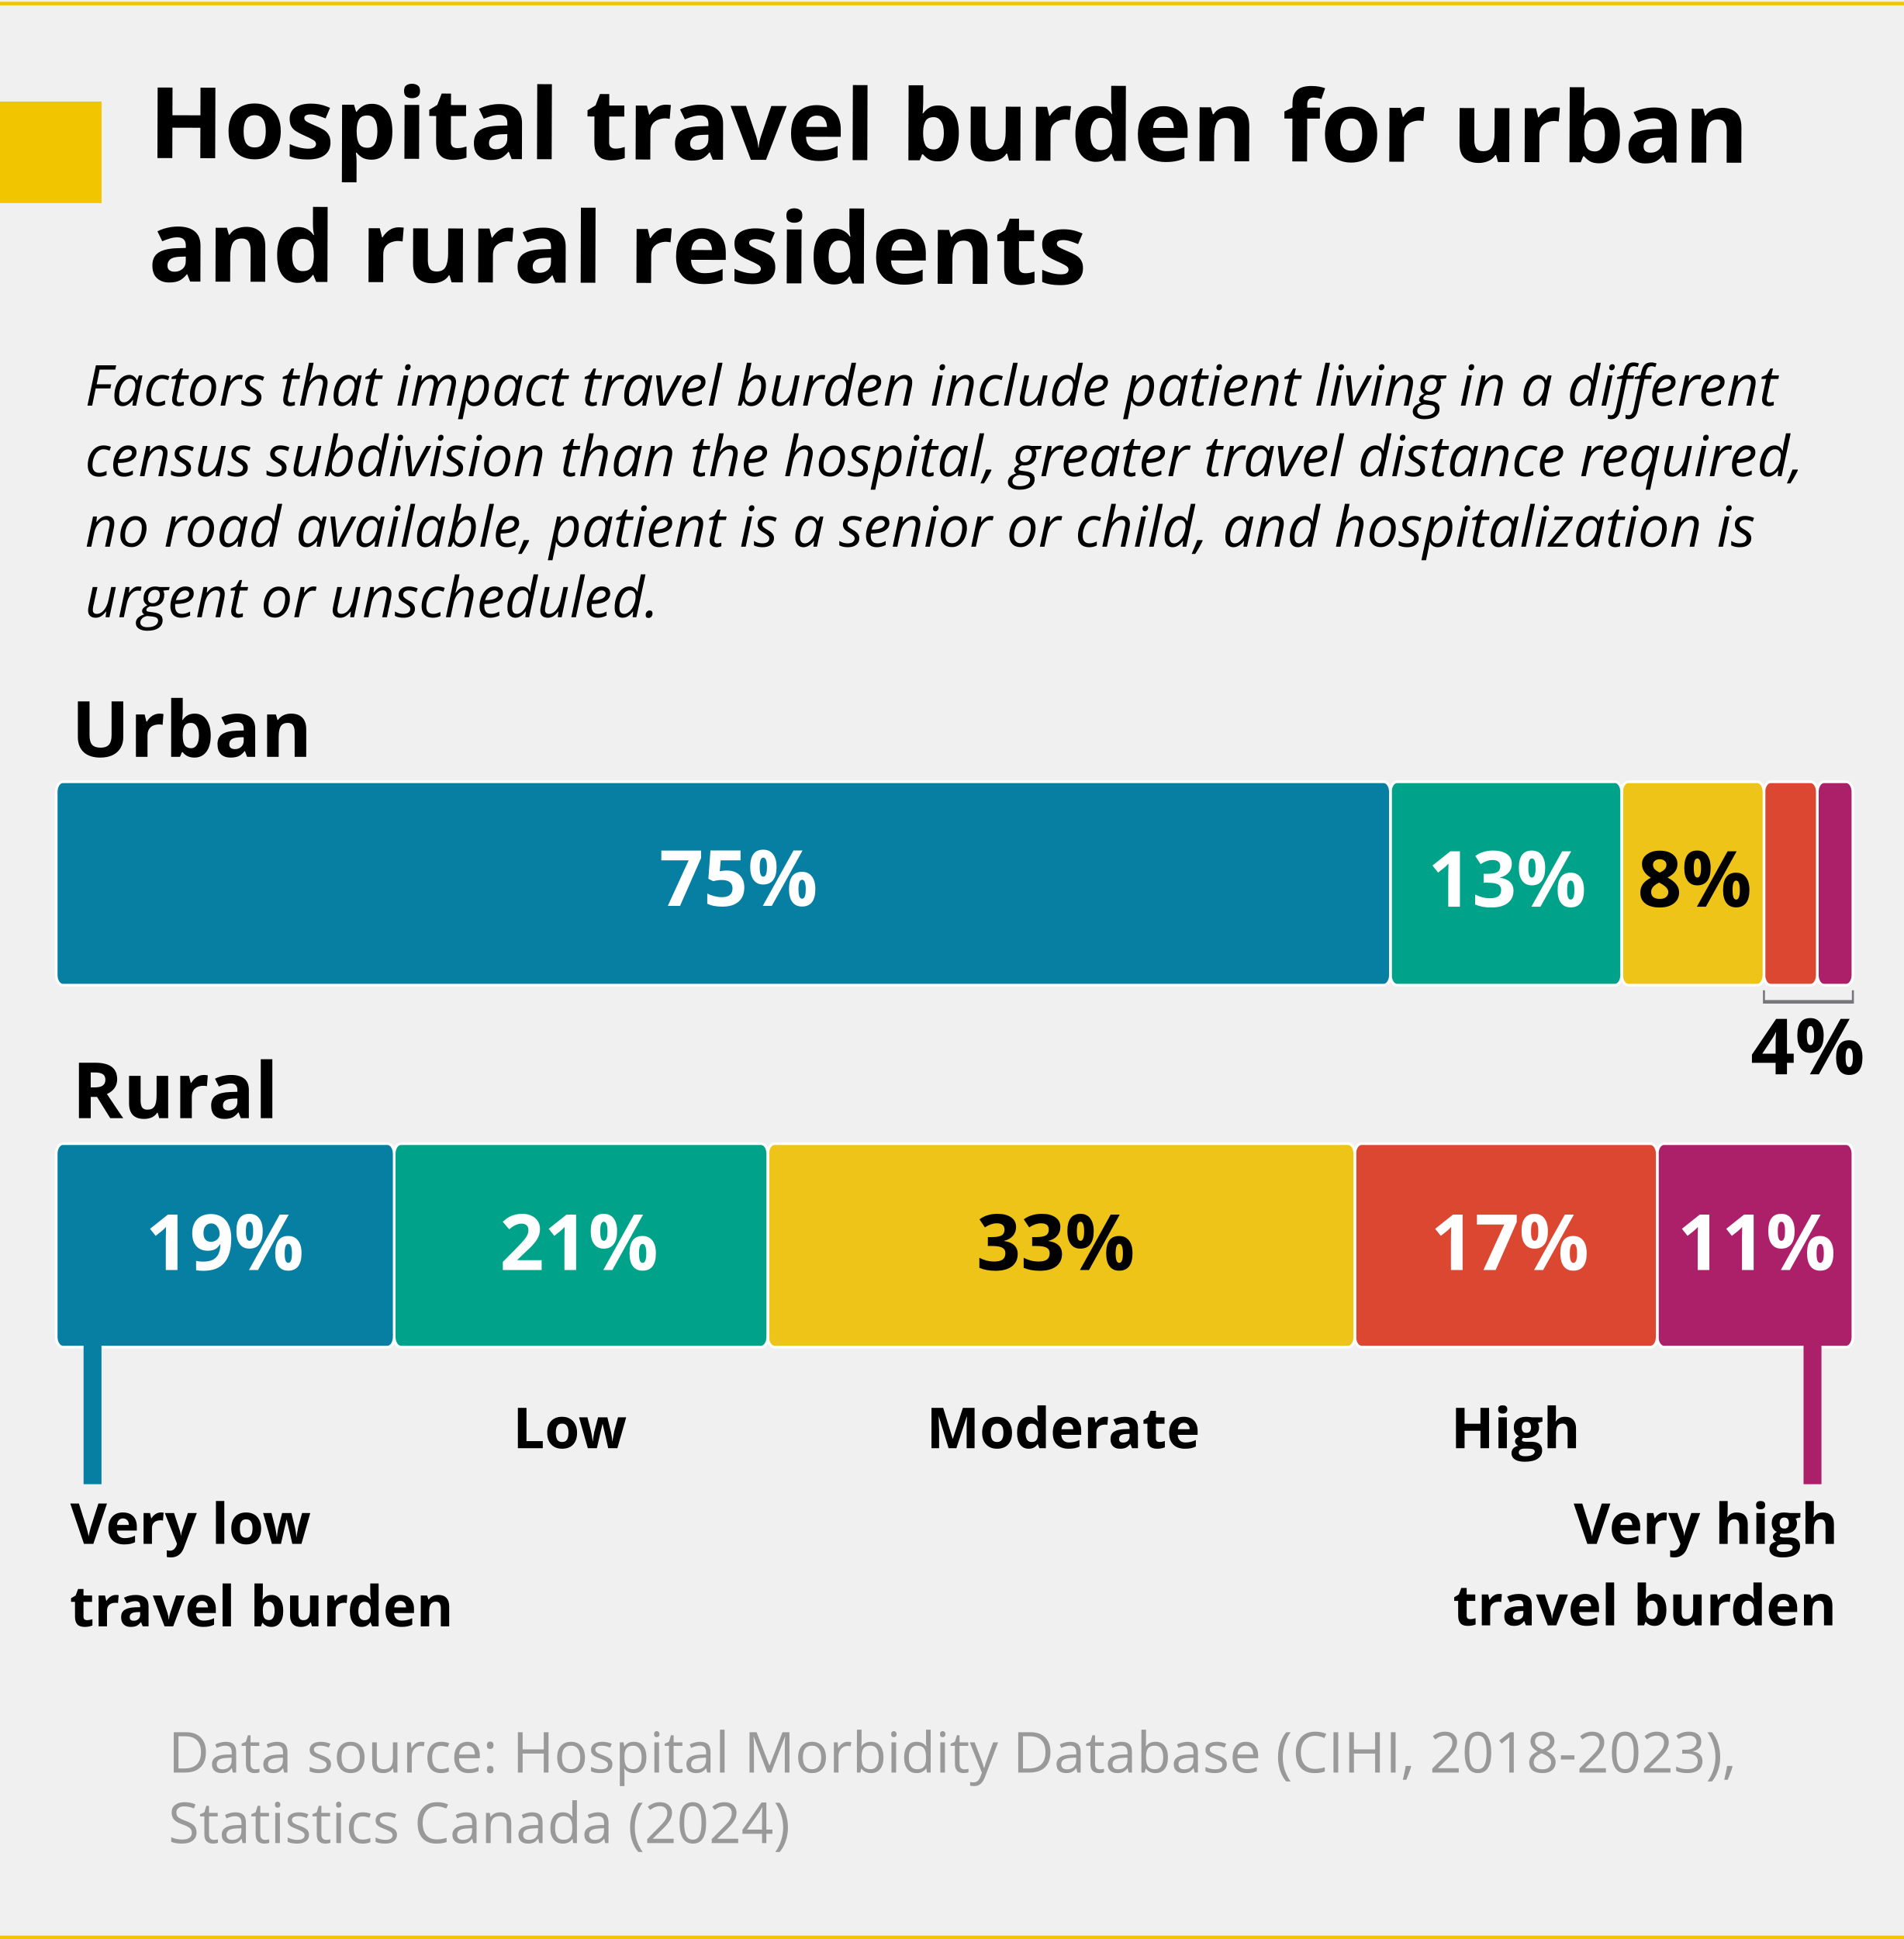
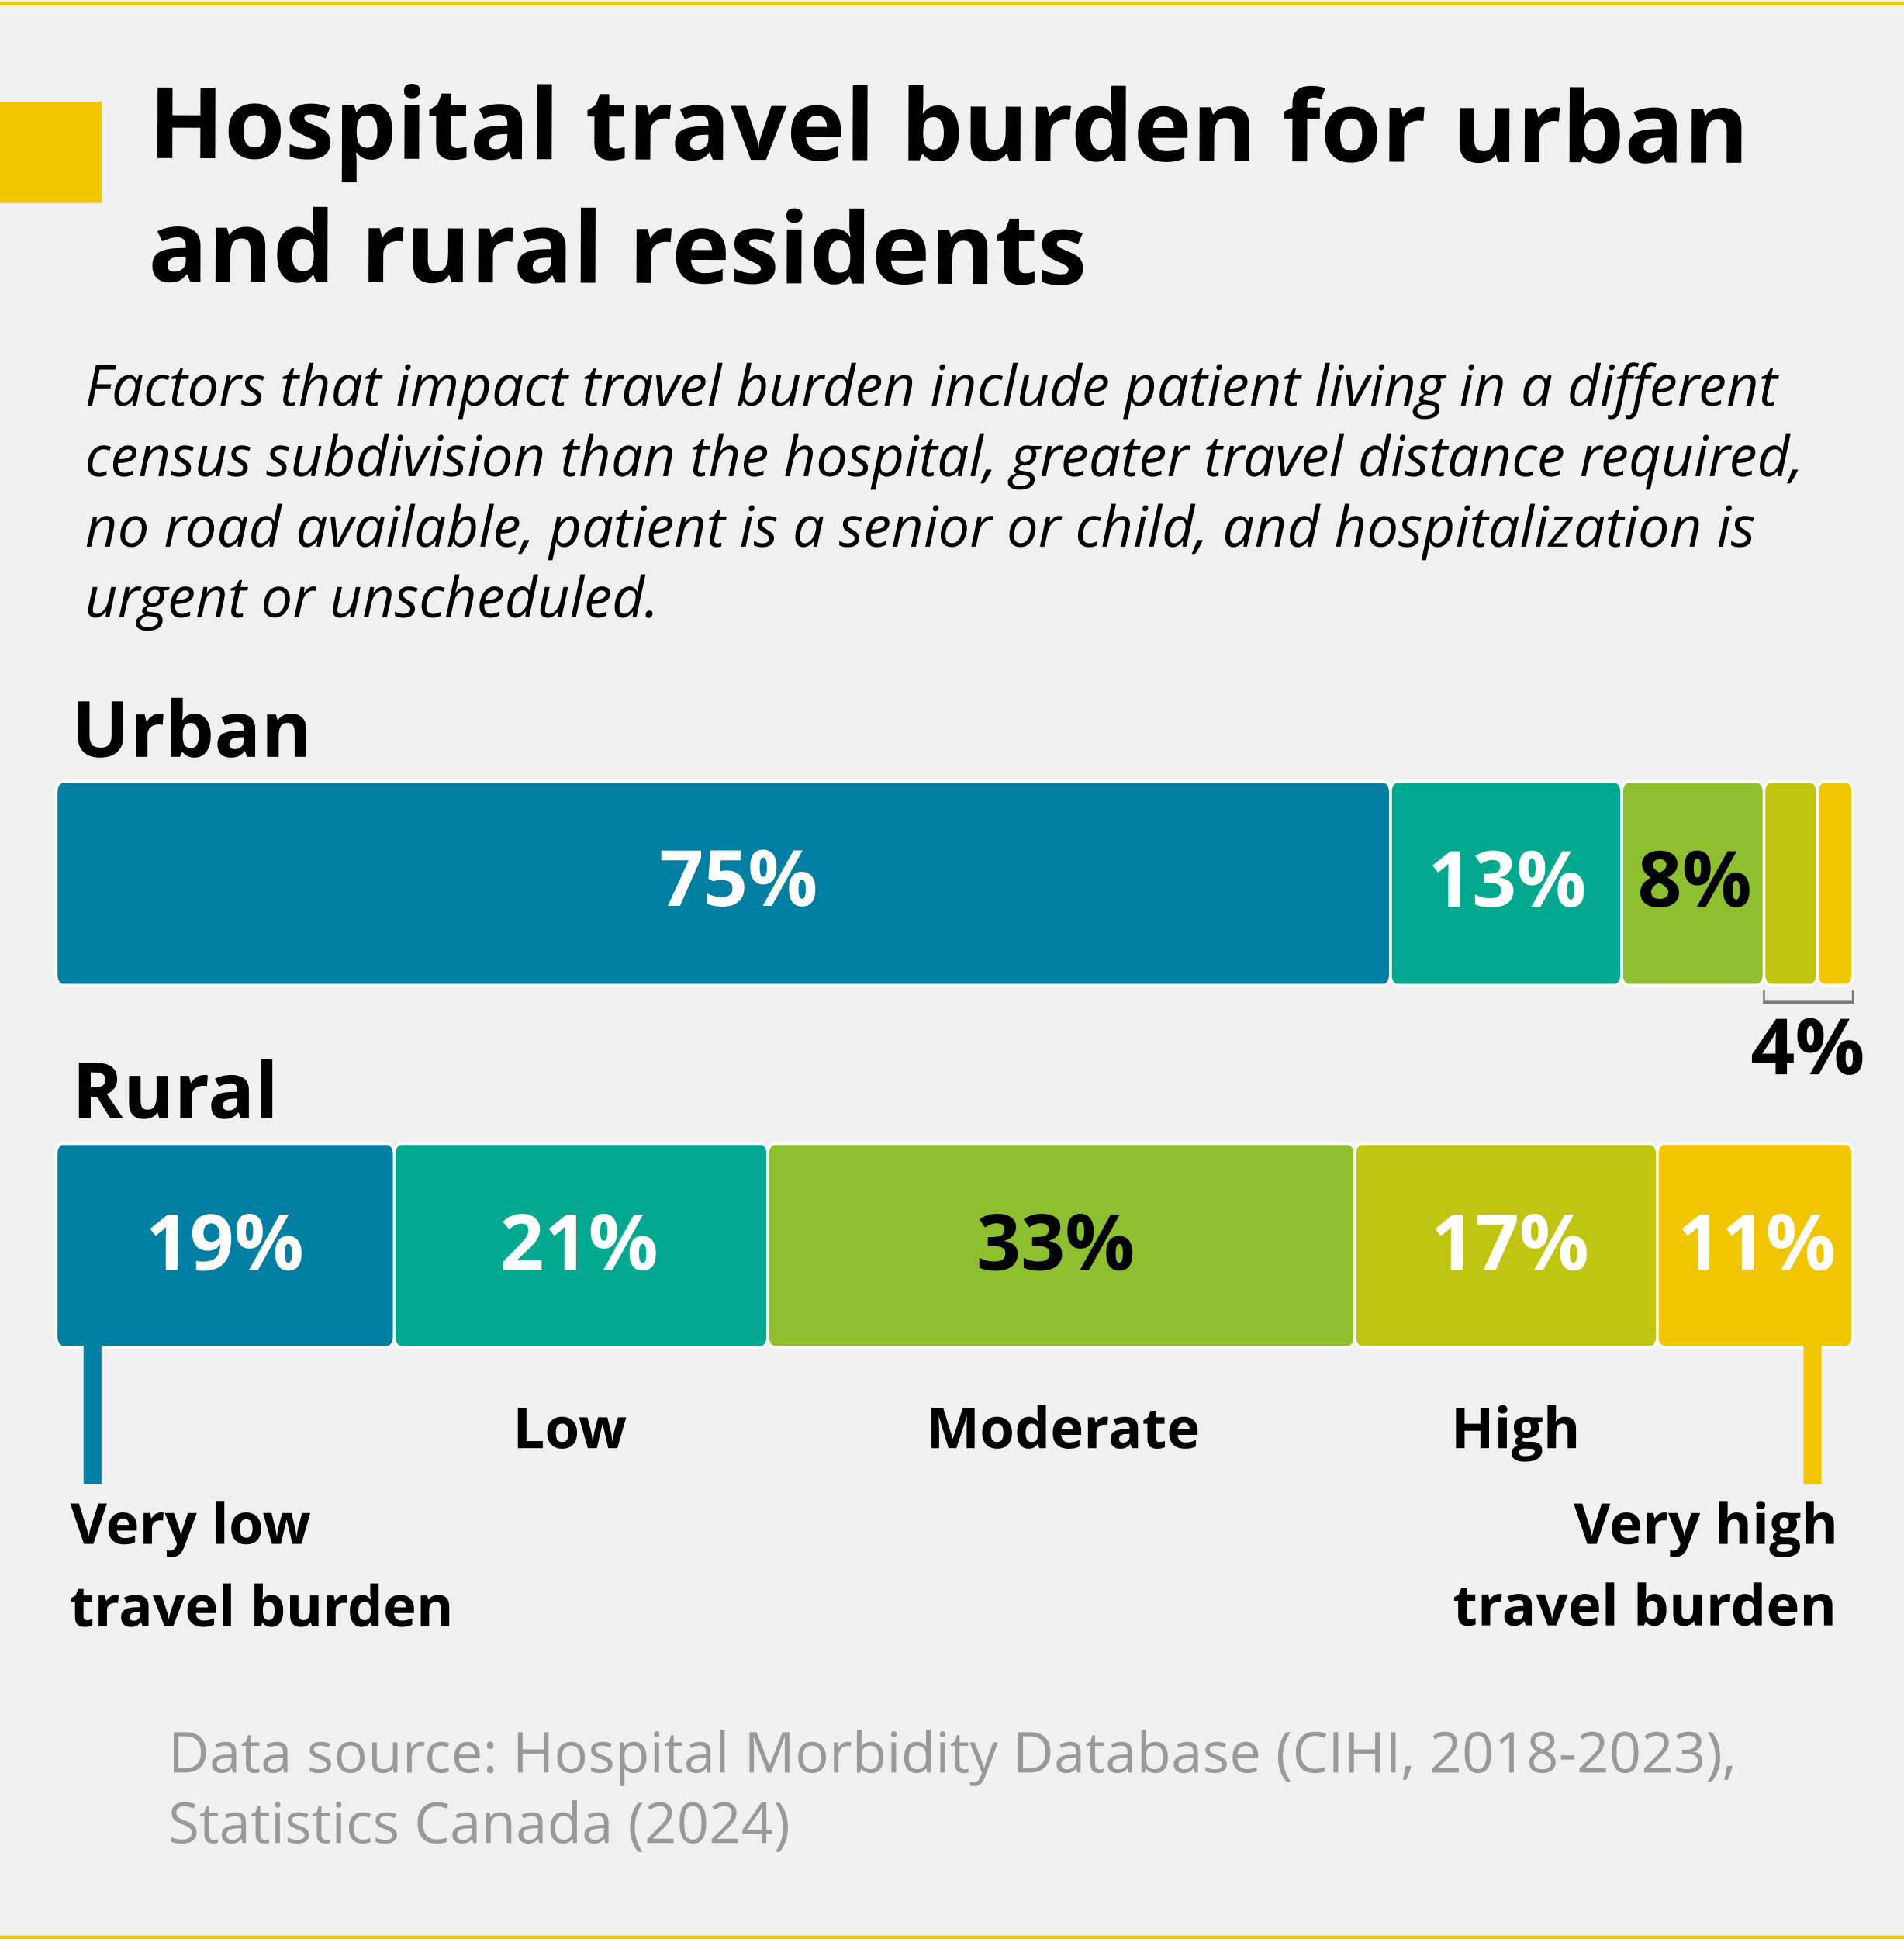
<svg xmlns="http://www.w3.org/2000/svg" id="svg29" width="360" height="366.6" viewBox="0 0 270 274.95" version="1.1">
  <defs id="defs29">
    <rect x="-49.497" y="316.077" width="19.799" height="25.456" id="rect30" />
  </defs>
  <g id="layer1">
-     <path id="path1" d="m 262.755,163.614 v 25.957 c 0,0.796 -0.422,1.442 -0.944,1.442 h -25.861 c -0.521,0 -0.944,-0.646 -0.944,-1.442 v -25.957 c 0,-0.796 0.422,-1.442 0.944,-1.442 h 25.861 c 0.521,0 0.944,0.646 0.944,1.442 z" fill="#ab2069" stroke="#ffffff" stroke-miterlimit="10" stroke-width="0.378" />
-     <path id="path2" d="m 262.755,112.296 v 25.957 c 0,0.796 -0.422,1.442 -0.944,1.442 h -3.158 c -0.521,0 -0.944,-0.646 -0.944,-1.442 v -25.957 c 0,-0.796 0.422,-1.442 0.944,-1.442 h 3.158 c 0.521,0 0.944,0.646 0.944,1.442 z" fill="#ab2069" stroke="#ffffff" stroke-miterlimit="10" stroke-width="0.378" />
-     <path id="path3" d="m 257.709,112.296 v 25.957 c 0,0.796 -0.422,1.442 -0.944,1.442 h -5.681 c -0.521,0 -0.944,-0.646 -0.944,-1.442 v -25.957 c 0,-0.796 0.422,-1.442 0.944,-1.442 h 5.681 c 0.521,0 0.944,0.646 0.944,1.442 z" fill="#dc4732" stroke="#ffffff" stroke-miterlimit="10" stroke-width="0.378" />
-     <path id="path4" d="m 235.006,163.614 v 25.957 c 0,0.796 -0.422,1.442 -0.944,1.442 h -40.997 c -0.521,0 -0.944,-0.646 -0.944,-1.442 v -25.957 c 0,-0.796 0.422,-1.442 0.944,-1.442 h 40.997 c 0.521,0 0.944,0.646 0.944,1.442 z" fill="#dc4732" stroke="#ffffff" stroke-miterlimit="10" stroke-width="0.378" />
-     <path id="path5" d="m 250.142,112.296 v 25.957 c 0,0.796 -0.422,1.442 -0.944,1.442 h -18.293 c -0.521,0 -0.944,-0.646 -0.944,-1.442 v -25.957 c 0,-0.796 0.422,-1.442 0.944,-1.442 h 18.293 c 0.521,0 0.944,0.646 0.944,1.442 z" fill="#efc419" stroke="#ffffff" stroke-miterlimit="10" stroke-width="0.378" />
-     <path id="path6" d="m 192.121,163.614 v 25.957 c 0,0.796 -0.422,1.442 -0.944,1.442 h -81.359 c -0.521,0 -0.944,-0.646 -0.944,-1.442 v -25.957 c 0,-0.796 0.422,-1.442 0.944,-1.442 h 81.359 c 0.521,0 0.944,0.646 0.944,1.442 z" fill="#efc419" stroke="#ffffff" stroke-miterlimit="10" stroke-width="0.378" />
-     <path id="path7" d="m 229.961,112.296 v 25.957 c 0,0.796 -0.422,1.442 -0.944,1.442 h -30.907 c -0.521,0 -0.944,-0.646 -0.944,-1.442 v -25.957 c 0,-0.796 0.422,-1.442 0.944,-1.442 h 30.907 c 0.521,0 0.944,0.646 0.944,1.442 z" fill="#00a28a" stroke="#ffffff" stroke-miterlimit="10" stroke-width="0.378" />
-     <path id="path8" d="m 108.876,163.614 v 25.957 c 0,0.796 -0.422,1.442 -0.944,1.442 H 56.844 c -0.521,0 -0.944,-0.646 -0.944,-1.442 v -25.957 c 0,-0.796 0.422,-1.442 0.944,-1.442 h 51.088 c 0.521,0 0.944,0.646 0.944,1.442 z" fill="#00a28a" stroke="#ffffff" stroke-miterlimit="10" stroke-width="0.378" />
-     <path id="path9" d="m 197.167,112.296 v 25.957 c 0,0.796 -0.422,1.442 -0.944,1.442 H 8.915 c -0.521,0 -0.944,-0.646 -0.944,-1.442 v -25.957 c 0,-0.796 0.422,-1.442 0.944,-1.442 H 196.223 c 0.521,0 0.944,0.646 0.944,1.442 z" fill="#067fa3" stroke="#ffffff" stroke-miterlimit="10" stroke-width="0.378" />
-     <path id="path10" d="m 55.901,163.614 v 25.957 c 0,0.796 -0.422,1.442 -0.944,1.442 H 8.915 c -0.521,0 -0.944,-0.646 -0.944,-1.442 v -25.957 c 0,-0.796 0.422,-1.442 0.944,-1.442 H 54.957 c 0.521,0 0.944,0.646 0.944,1.442 z" fill="#067fa3" stroke="#ffffff" stroke-miterlimit="10" stroke-width="0.378" />
+     <path id="path1" d="m 262.755,163.614 v 25.957 c 0,0.796 -0.422,1.442 -0.944,1.442 h -25.861 c -0.521,0 -0.944,-0.646 -0.944,-1.442 v -25.957 c 0,-0.796 0.422,-1.442 0.944,-1.442 h 25.861 c 0.521,0 0.944,0.646 0.944,1.442 z" fill="#ab2069" stroke="#ffffff" stroke-miterlimit="10" stroke-width="0.378" style="fill:#f1c500;fill-opacity:1" />
+     <path id="path2" d="m 262.755,112.296 v 25.957 c 0,0.796 -0.422,1.442 -0.944,1.442 h -3.158 c -0.521,0 -0.944,-0.646 -0.944,-1.442 v -25.957 c 0,-0.796 0.422,-1.442 0.944,-1.442 h 3.158 c 0.521,0 0.944,0.646 0.944,1.442 z" fill="#ab2069" stroke="#ffffff" stroke-miterlimit="10" stroke-width="0.378" style="fill:#f1c500;fill-opacity:1" />
+     <path id="path3" d="m 257.709,112.296 v 25.957 c 0,0.796 -0.422,1.442 -0.944,1.442 h -5.681 c -0.521,0 -0.944,-0.646 -0.944,-1.442 v -25.957 c 0,-0.796 0.422,-1.442 0.944,-1.442 h 5.681 c 0.521,0 0.944,0.646 0.944,1.442 z" fill="#dc4732" stroke="#ffffff" stroke-miterlimit="10" stroke-width="0.378" style="fill:#bfc411;fill-opacity:1" />
+     <path id="path4" d="m 235.006,163.614 v 25.957 c 0,0.796 -0.422,1.442 -0.944,1.442 h -40.997 c -0.521,0 -0.944,-0.646 -0.944,-1.442 v -25.957 c 0,-0.796 0.422,-1.442 0.944,-1.442 h 40.997 c 0.521,0 0.944,0.646 0.944,1.442 z" fill="#dc4732" stroke="#ffffff" stroke-miterlimit="10" stroke-width="0.378" style="fill:#bfc411;fill-opacity:1" />
+     <path id="path5" d="m 250.142,112.296 v 25.957 c 0,0.796 -0.422,1.442 -0.944,1.442 h -18.293 c -0.521,0 -0.944,-0.646 -0.944,-1.442 v -25.957 c 0,-0.796 0.422,-1.442 0.944,-1.442 h 18.293 c 0.521,0 0.944,0.646 0.944,1.442 z" fill="#efc419" stroke="#ffffff" stroke-miterlimit="10" stroke-width="0.378" style="fill:#8dbf2e;fill-opacity:1" />
+     <path id="path6" d="m 192.121,163.614 v 25.957 c 0,0.796 -0.422,1.442 -0.944,1.442 h -81.359 c -0.521,0 -0.944,-0.646 -0.944,-1.442 v -25.957 c 0,-0.796 0.422,-1.442 0.944,-1.442 h 81.359 c 0.521,0 0.944,0.646 0.944,1.442 z" fill="#efc419" stroke="#ffffff" stroke-miterlimit="10" stroke-width="0.378" style="fill:#8dbf2e;fill-opacity:1" />
+     <path id="path7" d="m 229.961,112.296 v 25.957 c 0,0.796 -0.422,1.442 -0.944,1.442 h -30.907 c -0.521,0 -0.944,-0.646 -0.944,-1.442 v -25.957 c 0,-0.796 0.422,-1.442 0.944,-1.442 h 30.907 c 0.521,0 0.944,0.646 0.944,1.442 z" fill="#00a28a" stroke="#ffffff" stroke-miterlimit="10" stroke-width="0.378" style="fill:#00a890;fill-opacity:1" />
+     <path id="path8" d="m 108.876,163.614 v 25.957 c 0,0.796 -0.422,1.442 -0.944,1.442 H 56.844 c -0.521,0 -0.944,-0.646 -0.944,-1.442 v -25.957 c 0,-0.796 0.422,-1.442 0.944,-1.442 h 51.088 c 0.521,0 0.944,0.646 0.944,1.442 z" fill="#00a28a" stroke="#ffffff" stroke-miterlimit="10" stroke-width="0.378" style="fill:#00a890;fill-opacity:1" />
+     <path id="path9" d="m 197.167,112.296 v 25.957 c 0,0.796 -0.422,1.442 -0.944,1.442 H 8.915 c -0.521,0 -0.944,-0.646 -0.944,-1.442 v -25.957 c 0,-0.796 0.422,-1.442 0.944,-1.442 H 196.223 c 0.521,0 0.944,0.646 0.944,1.442 z" fill="#067fa3" stroke="#ffffff" stroke-miterlimit="10" stroke-width="0.378" style="fill:#007fa3;fill-opacity:1" />
+     <path id="path10" d="m 55.901,163.614 v 25.957 c 0,0.796 -0.422,1.442 -0.944,1.442 H 8.915 c -0.521,0 -0.944,-0.646 -0.944,-1.442 v -25.957 c 0,-0.796 0.422,-1.442 0.944,-1.442 H 54.957 c 0.521,0 0.944,0.646 0.944,1.442 z" fill="#067fa3" stroke="#ffffff" stroke-miterlimit="10" stroke-width="0.378" style="fill:#007fa3;fill-opacity:1" />
    <path id="path37" d="M 0,274.723 H 489.6" fill="none" stroke="#f1c500" stroke-miterlimit="2.25" stroke-width="0.5" />
    <g id="text49" isolation="isolate">
      <g id="text10" isolation="isolate">
        <text transform="rotate(0.17,-7541.621,7109.135)" font-family="TradeGothicLT-Bold, 'TradeGothic LT Bold'" font-size="17px" font-weight="700" isolation="isolate" id="text1" style="font-size:14px;white-space:pre;inline-size:196.197" xml:space="preserve">
-           <tspan x="0" y="0" id="tspan11">Hospital travel burden for urban </tspan>
-           <tspan x="0" y="17.5" id="tspan13">and rural residents</tspan>
+           <tspan x="0" y="0" id="tspan1">Hospital travel burden for urban </tspan>
+           <tspan x="0" y="17.5" id="tspan2">and rural residents</tspan>
        </text>
      </g>
    </g>
    <g id="text51" isolation="isolate" transform="translate(-7.900884,47.90951)">
      <g id="text11" isolation="isolate">
        <text transform="translate(31.75828,203.4359)" fill="#999999" font-family="OpenSans, 'Open Sans'" font-size="8px" isolation="isolate" id="text2" style="white-space:pre;inline-size:232.22;display:inline" xml:space="preserve">
-           <tspan x="0" y="0" id="tspan14">Data source: Hospital Morbidity Database (CIHI, 2018-2023), </tspan>
-           <tspan x="0" y="10" id="tspan15">Statistics Canada (2024)</tspan>
+           <tspan x="0" y="0" id="tspan3">Data source: Hospital Morbidity Database (CIHI, 2018-2023), </tspan>
+           <tspan x="0" y="10" id="tspan11">Statistics Canada (2024)</tspan>
        </text>
      </g>
    </g>
    <rect id="rect72" y="14.4" width="14.4" height="14.4" fill="#f1c500" x="0" />
    <path id="path37-2" d="M 0,0.5 H 489.6" fill="none" stroke="#f1c500" stroke-miterlimit="2.25" stroke-width="0.5" />
    <g id="Layer_1" data-name="Layer 1">
      <g id="text13" isolation="isolate" transform="translate(0,7.424621)">
        <text transform="translate(12.05406,50.09429)" font-family="OpenSans-Italic, 'Open Sans'" font-size="9px" font-style="italic" font-variation-settings="'wdth' 100, 'wght' 400" isolation="isolate" id="text3" style="font-size:8px;white-space:pre;inline-size:250.955" xml:space="preserve">
-           <tspan x="0" y="0" id="tspan16">Factors that impact travel burden include patient living in a different </tspan>
-           <tspan x="0" y="10" id="tspan17">census subdivision than the hospital, greater travel distance required, </tspan>
-           <tspan x="0" y="20" id="tspan18">no road available, patient is a senior or child, and hospitalization is </tspan>
-           <tspan x="0" y="30" id="tspan19">urgent or unscheduled.</tspan>
+           <tspan x="0" y="0" id="tspan13">Factors that impact travel burden include patient living in a different </tspan>
+           <tspan x="0" y="10" id="tspan14">census subdivision than the hospital, greater travel distance required, </tspan>
+           <tspan x="0" y="20" id="tspan15">no road available, patient is a senior or child, and hospitalization is </tspan>
+           <tspan x="0" y="30" id="tspan29">urgent or unscheduled.</tspan>
        </text>
        <text transform="translate(21.6,54)" font-family="OpenSans-Italic, 'Open Sans'" font-size="9px" font-style="italic" font-variation-settings="'wdth' 100, 'wght' 400" isolation="isolate" id="text4">
          <tspan x="0" y="0" id="tspan4" />
        </text>
      </g>
      <g id="text14" isolation="isolate" transform="translate(-10.875,31.7151)">
        <text transform="translate(20.979,75.602)" font-family="OpenSans-Bold, 'Open Sans'" font-size="11px" font-weight="700" isolation="isolate" id="text5">
          <tspan x="0" y="0" id="tspan5">Urban</tspan>
        </text>
      </g>
      <g id="text15" isolation="isolate" transform="translate(0,25.35114)">
        <text font-family="OpenSans-Bold, 'Open Sans'" font-size="10px" font-weight="700" isolation="isolate" id="text6" x="9.969" y="193.57" style="font-size:8px">
          <tspan x="9.969" y="193.57" id="tspan6" style="font-size:8px">Very low</tspan>
        </text>
        <text font-family="OpenSans-Bold, 'Open Sans'" font-size="10px" font-weight="700" isolation="isolate" id="text6-1" x="9.886" y="205.266" style="font-size:8px">
          <tspan x="9.886" y="205.266" id="tspan6-5" style="font-size:8px">travel burden</tspan>
        </text>
        <text font-family="OpenSans-Bold, 'Open Sans'" font-size="10px" font-weight="700" isolation="isolate" id="text6-1-7" x="206.032" y="205.122" style="font-size:8px">
          <tspan x="206.032" y="205.122" id="tspan6-5-7" style="font-size:8px">travel burden</tspan>
        </text>
-         <rect style="fill:#067fa3;fill-opacity:1;stroke-width:0.75" id="rect14" width="2.54" height="20.317" x="11.851" y="164.79" />
-         <rect style="fill:#ab2069;fill-opacity:1;stroke-width:0.75" id="rect14-9" width="2.54" height="20.317" x="255.756" y="164.791" />
+         <rect style="fill:#007fa3;fill-opacity:1;stroke-width:0.75" id="rect14" width="2.54" height="20.317" x="11.851" y="164.79" />
+         <rect style="fill:#f1c500;fill-opacity:1;stroke-width:0.75" id="rect14-9" width="2.54" height="20.317" x="255.756" y="164.791" />
      </g>
      <g id="text16" isolation="isolate" transform="translate(-32.16789,25.35114)">
        <text transform="translate(52.789,154.737)" fill="#ffffff" font-family="OpenSans-Bold, 'Open Sans'" font-size="11px" font-weight="700" isolation="isolate" id="text7">
          <tspan x="0" y="0" id="tspan7">19%</tspan>
        </text>
      </g>
      <g id="text17" isolation="isolate" transform="translate(-82.39494,31.7151)">
        <text transform="translate(175.879,96.738)" fill="#ffffff" font-family="OpenSans-Bold, 'Open Sans'" font-size="11px" font-weight="700" isolation="isolate" id="text8">
          <tspan x="0" y="0" id="tspan8">75%</tspan>
        </text>
      </g>
      <g id="text18" isolation="isolate" transform="translate(-69.69709,25.35114)">
        <text transform="translate(140.567,154.737)" fill="#ffffff" font-family="OpenSans-Bold, 'Open Sans'" font-size="11px" font-weight="700" isolation="isolate" id="text9">
          <tspan x="0" y="0" id="tspan9">21%</tspan>
        </text>
      </g>
      <g id="text19" isolation="isolate" transform="translate(-167.6116,31.7151)">
        <text transform="translate(370.093,96.859)" fill="#ffffff" font-family="OpenSans-Bold, 'Open Sans'" font-size="11px" font-weight="700" isolation="isolate" id="text12">
          <tspan x="0" y="0" id="tspan10">13%</tspan>
        </text>
      </g>
      <g id="g20" isolation="isolate" transform="translate(-187.3638,31.7151)">
        <text transform="translate(419.584,96.859)" font-family="OpenSans-Bold, 'Open Sans'" font-size="11px" font-weight="700" isolation="isolate" id="text20">
          <tspan x="0" y="0" id="tspan12">8%</tspan>
        </text>
      </g>
      <g id="g21" isolation="isolate" transform="translate(-200.0264,31.7151)">
        <text transform="translate(448.275,120.619)" font-family="OpenSans-Bold, 'Open Sans'" font-size="11px" font-weight="700" isolation="isolate" id="text21">
          <tspan x="0" y="0" id="tspan20">4%</tspan>
        </text>
      </g>
      <g id="g22" isolation="isolate" transform="translate(-121.2837,25.35114)">
        <text transform="translate(259.744,154.737)" font-family="OpenSans-Bold, 'Open Sans'" font-size="11px" font-weight="700" isolation="isolate" id="text22">
          <tspan x="0" y="0" id="tspan21">33%</tspan>
        </text>
      </g>
      <g id="g23" isolation="isolate" transform="translate(-167.2282,25.35114)">
        <text transform="translate(370.092,154.737)" fill="#ffffff" font-family="OpenSans-Bold, 'Open Sans'" font-size="11px" font-weight="700" isolation="isolate" id="text23">
          <tspan x="0" y="0" id="tspan22">17%</tspan>
        </text>
      </g>
      <g id="g24" isolation="isolate" transform="translate(-194.0348,25.35114)">
        <text transform="translate(431.888,154.737)" fill="#ffffff" font-family="OpenSans-Bold, 'Open Sans'" font-size="11px" font-weight="700" isolation="isolate" id="text24">
          <tspan x="0" y="0" id="tspan23">11%</tspan>
        </text>
      </g>
      <g id="g25" isolation="isolate" transform="translate(-68.89126,25.35114)">
        <text transform="translate(141.612,180.001)" font-family="OpenSans-Bold, 'Open Sans'" font-size="10px" font-weight="700" isolation="isolate" id="text25" style="font-size:8px">
          <tspan x="0" y="0" id="tspan24" style="font-size:8px">Low</tspan>
        </text>
      </g>
      <g id="g26" isolation="isolate" transform="translate(-115.2702,25.35114)">
        <text transform="translate(246.645,180.002)" font-family="OpenSans-Bold, 'Open Sans'" font-size="10px" font-weight="700" isolation="isolate" id="text26" style="font-size:8px">
          <tspan x="0" y="0" id="tspan25" style="font-size:8px">Moderate</tspan>
        </text>
      </g>
      <g id="g27" isolation="isolate" transform="translate(-164.1243,25.35114)">
        <text transform="translate(369.874,180.001)" font-family="OpenSans-Bold, 'Open Sans'" font-size="10px" font-weight="700" isolation="isolate" id="text27" style="font-size:8px">
          <tspan x="0" y="0" id="tspan26" style="font-size:8px">High</tspan>
        </text>
      </g>
      <g id="g28" isolation="isolate" transform="translate(-203.0644,38.919)">
        <text font-family="OpenSans-Bold, 'Open Sans'" font-size="10px" font-weight="700" isolation="isolate" id="text28" style="font-size:8px" x="426.223" y="180.002">
          <tspan x="426.223" y="180.002" id="tspan27" style="font-size:8px">Very high</tspan>
        </text>
      </g>
      <g id="g29" isolation="isolate" transform="translate(-10.875,25.35114)">
        <text transform="translate(21.085,133.203)" font-family="OpenSans-Bold, 'Open Sans'" font-size="11px" font-weight="700" isolation="isolate" id="text29">
          <tspan x="0" y="0" id="tspan28">Rural</tspan>
        </text>
      </g>
      <polyline id="polyline29" points="445.339 108.721 445.339 110.36 467.409 110.36 467.409 108.721" fill="none" stroke="#ab2069" stroke-miterlimit="10" stroke-width="0.5" style="stroke:#77767b" transform="matrix(0.571508,0,0,1.001409,-4.373313,31.54263)" />
      <text xml:space="preserve" transform="scale(0.75)" id="text30" style="font-size:17.333px;font-family:TradeGothicBold;-inkscape-font-specification:TradeGothicBold;writing-mode:lr-tb;direction:ltr;white-space:pre;shape-inside:url(#rect30);fill:#ab2069;fill-opacity:1" />
    </g>
  </g>
</svg>
